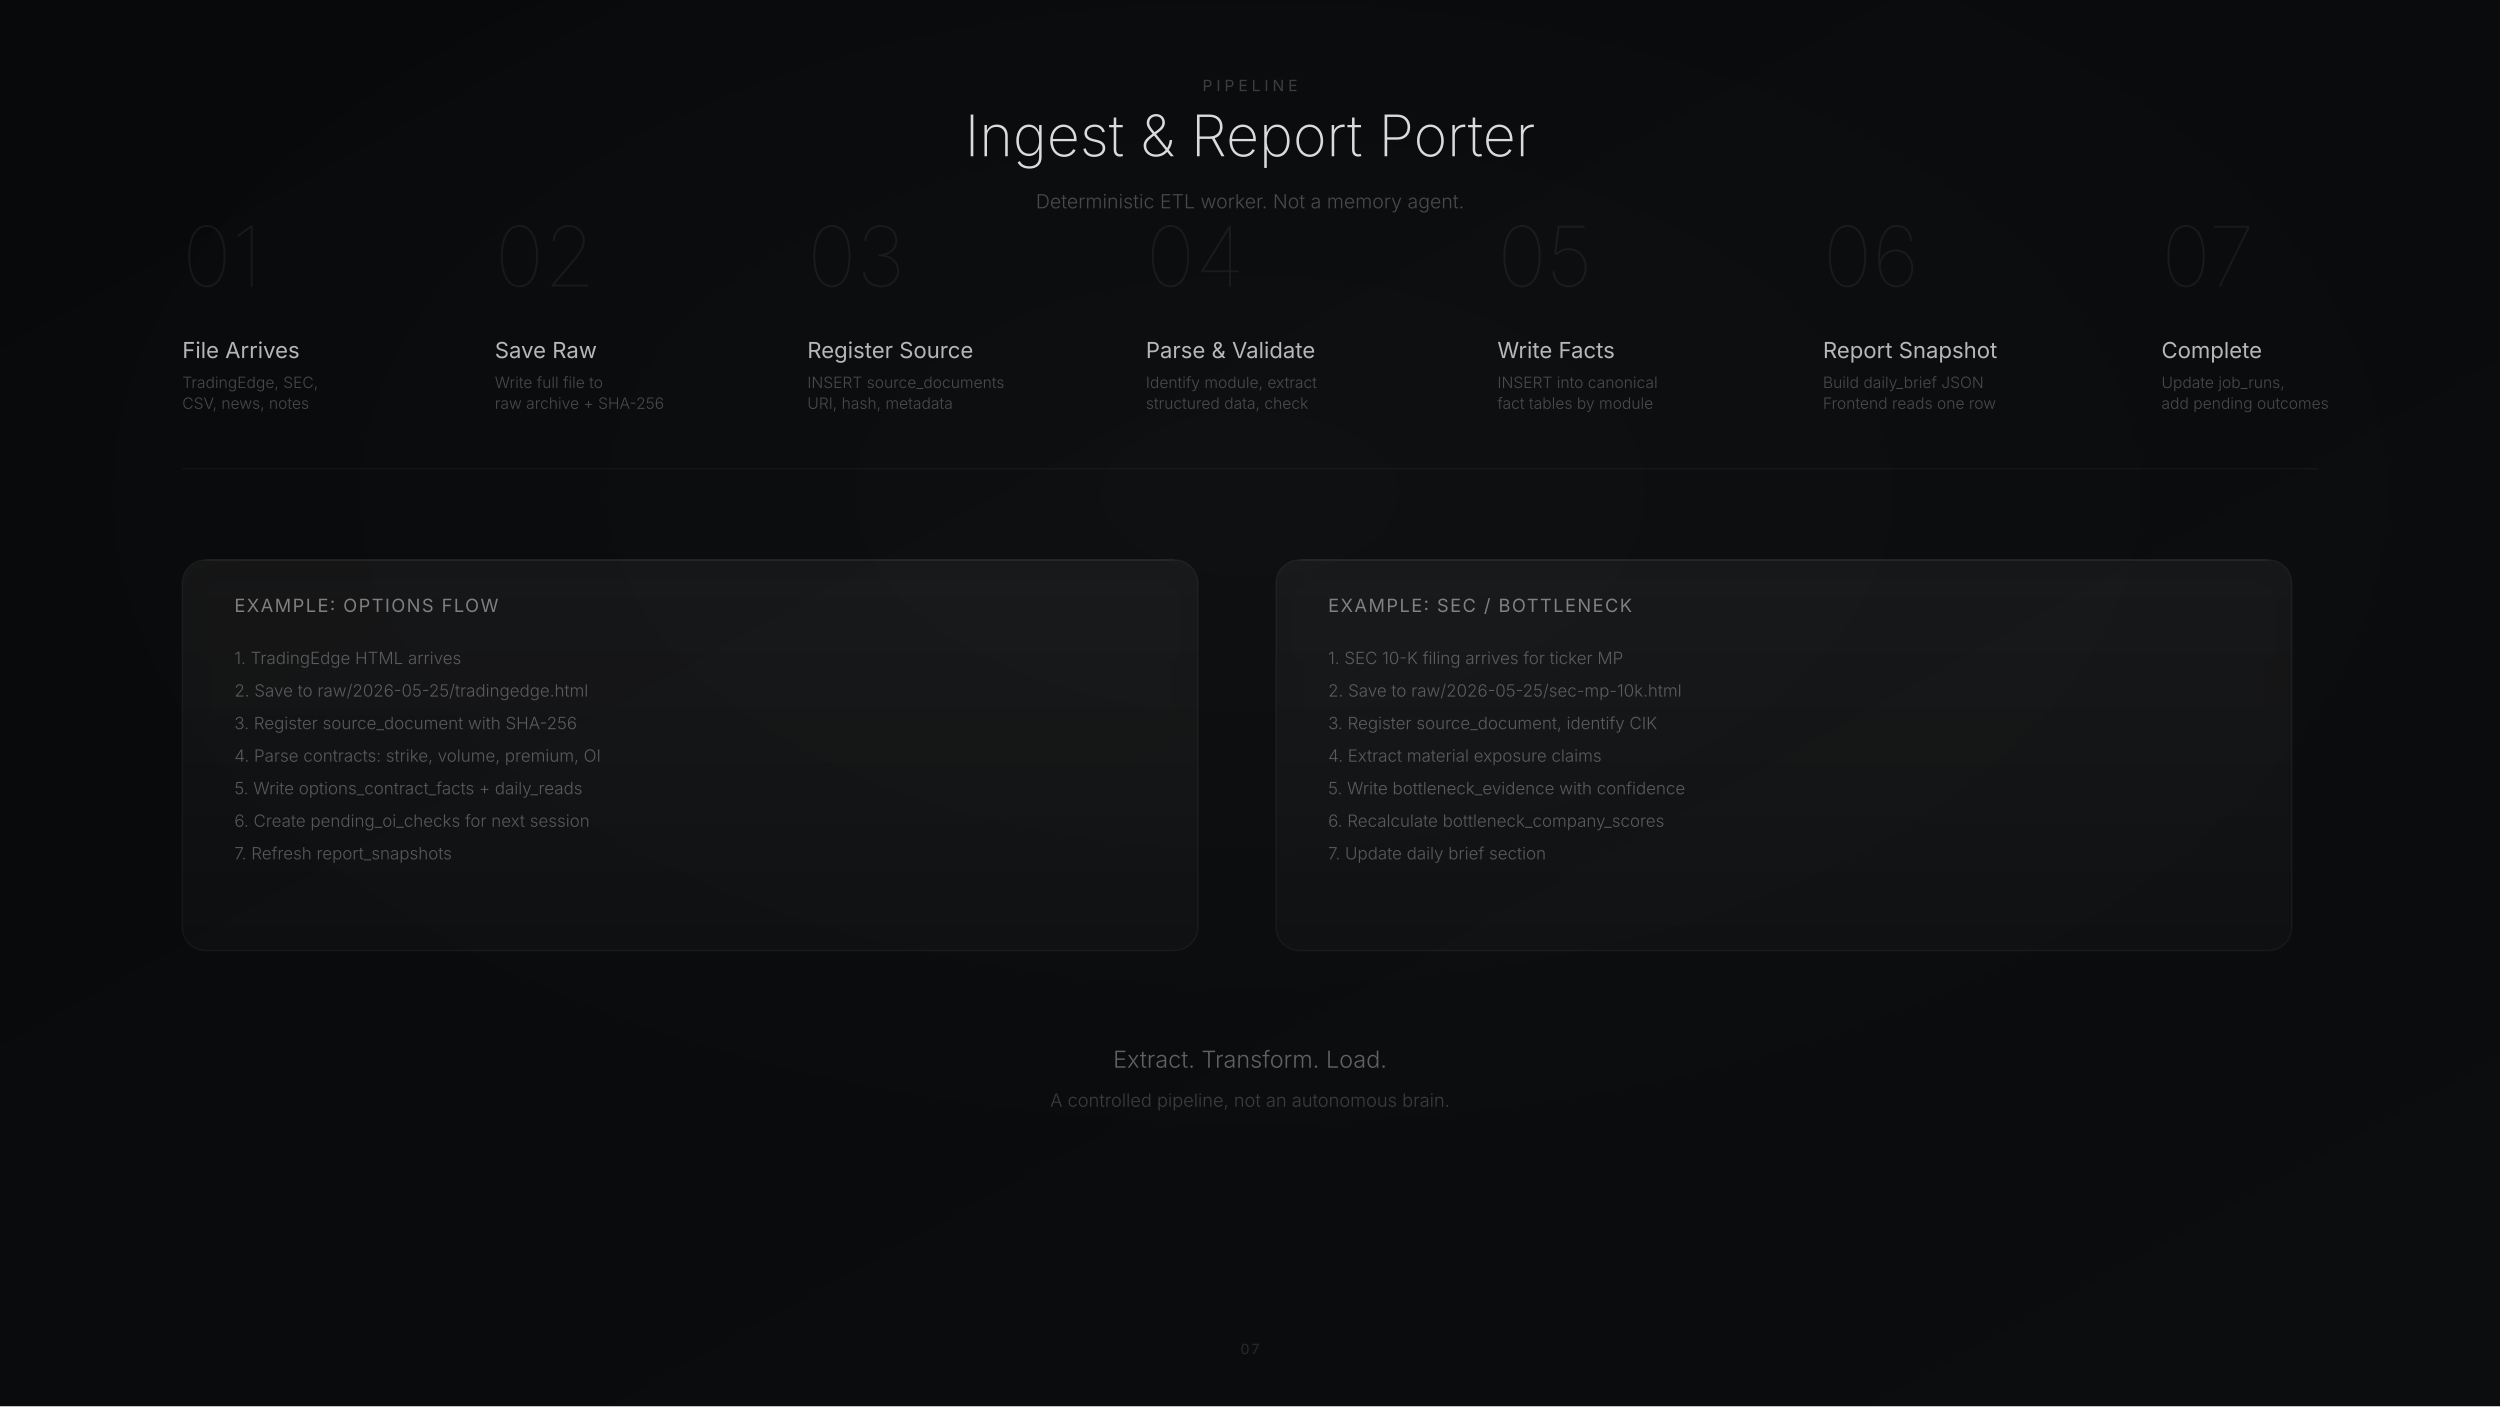
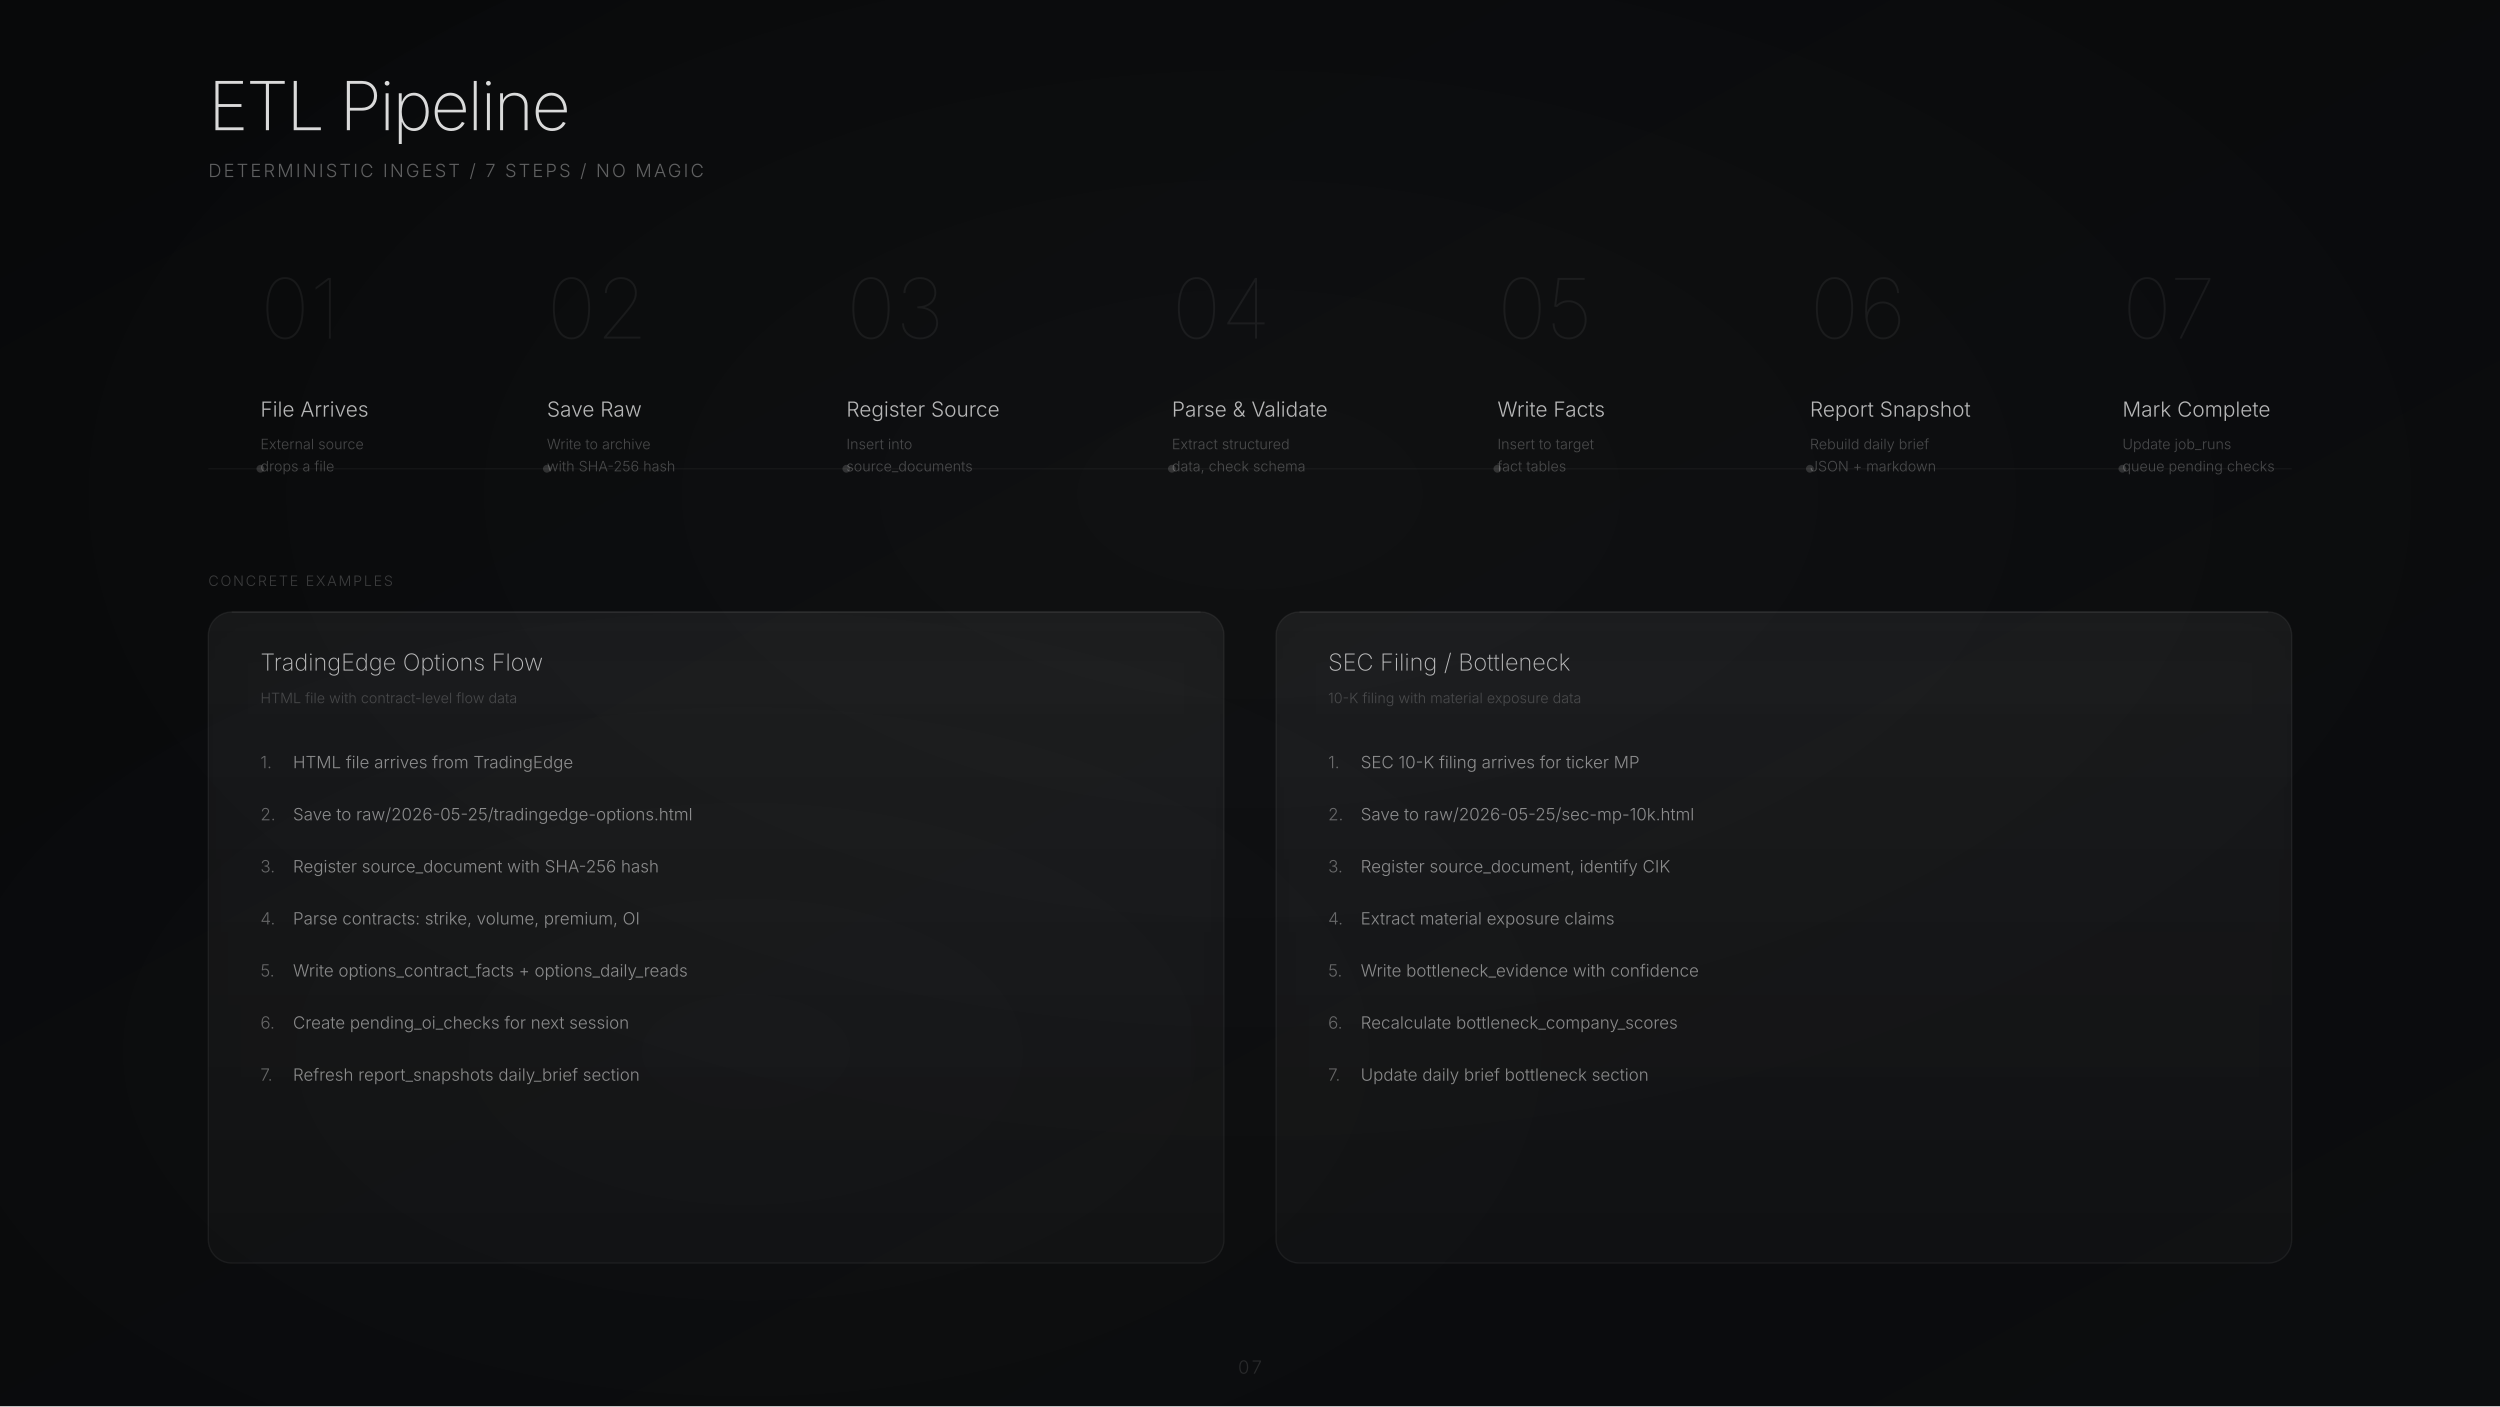
<svg xmlns="http://www.w3.org/2000/svg" viewBox="0 0 1920 1080">
  <defs>
    <linearGradient id="bg07" x1="0%" y1="0%" x2="100%" y2="100%">
      <stop offset="0%" stop-color="#08090a" />
      <stop offset="100%" stop-color="#0c0d0f" />
    </linearGradient>
-     <radialGradient id="atmo07" cx="50%" cy="35%" r="50%">
+     <radialGradient id="atmo07a" cx="50%" cy="35%" r="50%">
+       <stop offset="0%" stop-color="rgba(255,255,255,0.025)" />
+       <stop offset="100%" stop-color="rgba(255,255,255,0)" />
+     </radialGradient>
+     <radialGradient id="atmo07b" cx="30%" cy="75%" r="35%">
      <stop offset="0%" stop-color="rgba(255,255,255,0.02)" />
      <stop offset="100%" stop-color="rgba(255,255,255,0)" />
    </radialGradient>
    <linearGradient id="glass07" x1="0%" y1="0%" x2="0%" y2="100%">
-       <stop offset="0%" stop-color="rgba(255,255,255,0.04)" />
-       <stop offset="100%" stop-color="rgba(255,255,255,0.012)" />
+       <stop offset="0%" stop-color="rgba(255,255,255,0.05)" />
+       <stop offset="100%" stop-color="rgba(255,255,255,0.015)" />
    </linearGradient>
    <filter id="shadow07">
-       <feDropShadow dx="0" dy="6" stdDeviation="16" flood-color="rgba(0,0,0,0.35)" />
+       <feDropShadow dx="0" dy="8" stdDeviation="20" flood-color="rgba(0,0,0,0.4)" />
    </filter>
  </defs>
  <rect width="1920" height="1080" fill="url(#bg07)" />
-   <rect width="1920" height="1080" fill="url(#atmo07)" />
-   <text x="960" y="70" text-anchor="middle" font-family="'SF Pro Display','Inter',-apple-system,sans-serif" font-size="12" font-weight="400" fill="rgba(255,255,255,0.2)" letter-spacing="0.25em">PIPELINE</text>
-   <text x="960" y="120" text-anchor="middle" font-family="'SF Pro Display','Inter',-apple-system,sans-serif" font-size="44" font-weight="200" fill="rgba(255,255,255,0.85)">Ingest &amp; Report Porter</text>
-   <text x="960" y="160" text-anchor="middle" font-family="'SF Pro Display','Inter',-apple-system,sans-serif" font-size="15" font-weight="300" fill="rgba(255,255,255,0.25)">Deterministic ETL worker. Not a memory agent.</text>
-   <line x1="140" y1="360" x2="1780" y2="360" stroke="rgba(255,255,255,0.04)" stroke-width="1" />
-   <g transform="translate(140, 220)">
-     <text x="0" y="0" font-family="'SF Pro Display','Inter',-apple-system,sans-serif" font-size="64" font-weight="100" fill="rgba(255,255,255,0.06)">01</text>
-     <text x="0" y="55" font-family="'SF Pro Display','Inter',-apple-system,sans-serif" font-size="17" font-weight="400" fill="rgba(255,255,255,0.7)">File Arrives</text>
-     <text x="0" y="78" font-family="'SF Pro Display','Inter',-apple-system,sans-serif" font-size="12" font-weight="300" fill="rgba(255,255,255,0.25)">TradingEdge, SEC,</text>
-     <text x="0" y="94" font-family="'SF Pro Display','Inter',-apple-system,sans-serif" font-size="12" font-weight="300" fill="rgba(255,255,255,0.25)">CSV, news, notes</text>
+   <rect width="1920" height="1080" fill="url(#atmo07a)" />
+   <rect width="1920" height="1080" fill="url(#atmo07b)" />
+   <text x="160" y="100" font-family="'SF Pro Display','Inter',-apple-system,sans-serif" font-size="52" font-weight="200" fill="rgba(255,255,255,0.85)" letter-spacing="-0.03em">ETL Pipeline</text>
+   <text x="160" y="136" font-family="'SF Pro Display','Inter',-apple-system,sans-serif" font-size="14" font-weight="300" fill="rgba(255,255,255,0.35)" letter-spacing="0.12em">DETERMINISTIC INGEST  /  7 STEPS  /  NO MAGIC</text>
+   <line x1="160" y1="360" x2="1760" y2="360" stroke="rgba(255,255,255,0.04)" stroke-width="1" />
+   <text x="200" y="260" font-family="'SF Pro Display','Inter',-apple-system,sans-serif" font-size="64" font-weight="100" fill="rgba(255,255,255,0.06)">01</text>
+   <text x="200" y="320" font-family="'SF Pro Display','Inter',-apple-system,sans-serif" font-size="16" font-weight="300" fill="rgba(255,255,255,0.7)">File Arrives</text>
+   <text x="200" y="345" font-family="'SF Pro Display','Inter',-apple-system,sans-serif" font-size="11" font-weight="300" fill="rgba(255,255,255,0.25)">External source</text>
+   <text x="200" y="362" font-family="'SF Pro Display','Inter',-apple-system,sans-serif" font-size="11" font-weight="300" fill="rgba(255,255,255,0.25)">drops a file</text>
+   <circle cx="200" cy="360" r="3" fill="rgba(255,255,255,0.15)" />
+   <text x="420" y="260" font-family="'SF Pro Display','Inter',-apple-system,sans-serif" font-size="64" font-weight="100" fill="rgba(255,255,255,0.06)">02</text>
+   <text x="420" y="320" font-family="'SF Pro Display','Inter',-apple-system,sans-serif" font-size="16" font-weight="300" fill="rgba(255,255,255,0.7)">Save Raw</text>
+   <text x="420" y="345" font-family="'SF Pro Display','Inter',-apple-system,sans-serif" font-size="11" font-weight="300" fill="rgba(255,255,255,0.25)">Write to archive</text>
+   <text x="420" y="362" font-family="'SF Pro Display','Inter',-apple-system,sans-serif" font-size="11" font-weight="300" fill="rgba(255,255,255,0.25)">with SHA-256 hash</text>
+   <circle cx="420" cy="360" r="3" fill="rgba(255,255,255,0.15)" />
+   <text x="650" y="260" font-family="'SF Pro Display','Inter',-apple-system,sans-serif" font-size="64" font-weight="100" fill="rgba(255,255,255,0.06)">03</text>
+   <text x="650" y="320" font-family="'SF Pro Display','Inter',-apple-system,sans-serif" font-size="16" font-weight="300" fill="rgba(255,255,255,0.7)">Register Source</text>
+   <text x="650" y="345" font-family="'SF Pro Display','Inter',-apple-system,sans-serif" font-size="11" font-weight="300" fill="rgba(255,255,255,0.25)">Insert into</text>
+   <text x="650" y="362" font-family="'SF Pro Display','Inter',-apple-system,sans-serif" font-size="11" font-weight="300" fill="rgba(255,255,255,0.25)">source_documents</text>
+   <circle cx="650" cy="360" r="3" fill="rgba(255,255,255,0.15)" />
+   <text x="900" y="260" font-family="'SF Pro Display','Inter',-apple-system,sans-serif" font-size="64" font-weight="100" fill="rgba(255,255,255,0.06)">04</text>
+   <text x="900" y="320" font-family="'SF Pro Display','Inter',-apple-system,sans-serif" font-size="16" font-weight="300" fill="rgba(255,255,255,0.7)">Parse &amp; Validate</text>
+   <text x="900" y="345" font-family="'SF Pro Display','Inter',-apple-system,sans-serif" font-size="11" font-weight="300" fill="rgba(255,255,255,0.25)">Extract structured</text>
+   <text x="900" y="362" font-family="'SF Pro Display','Inter',-apple-system,sans-serif" font-size="11" font-weight="300" fill="rgba(255,255,255,0.25)">data, check schema</text>
+   <circle cx="900" cy="360" r="3" fill="rgba(255,255,255,0.15)" />
+   <text x="1150" y="260" font-family="'SF Pro Display','Inter',-apple-system,sans-serif" font-size="64" font-weight="100" fill="rgba(255,255,255,0.06)">05</text>
+   <text x="1150" y="320" font-family="'SF Pro Display','Inter',-apple-system,sans-serif" font-size="16" font-weight="300" fill="rgba(255,255,255,0.7)">Write Facts</text>
+   <text x="1150" y="345" font-family="'SF Pro Display','Inter',-apple-system,sans-serif" font-size="11" font-weight="300" fill="rgba(255,255,255,0.25)">Insert to target</text>
+   <text x="1150" y="362" font-family="'SF Pro Display','Inter',-apple-system,sans-serif" font-size="11" font-weight="300" fill="rgba(255,255,255,0.25)">fact tables</text>
+   <circle cx="1150" cy="360" r="3" fill="rgba(255,255,255,0.15)" />
+   <text x="1390" y="260" font-family="'SF Pro Display','Inter',-apple-system,sans-serif" font-size="64" font-weight="100" fill="rgba(255,255,255,0.06)">06</text>
+   <text x="1390" y="320" font-family="'SF Pro Display','Inter',-apple-system,sans-serif" font-size="16" font-weight="300" fill="rgba(255,255,255,0.7)">Report Snapshot</text>
+   <text x="1390" y="345" font-family="'SF Pro Display','Inter',-apple-system,sans-serif" font-size="11" font-weight="300" fill="rgba(255,255,255,0.25)">Rebuild daily brief</text>
+   <text x="1390" y="362" font-family="'SF Pro Display','Inter',-apple-system,sans-serif" font-size="11" font-weight="300" fill="rgba(255,255,255,0.25)">JSON + markdown</text>
+   <circle cx="1390" cy="360" r="3" fill="rgba(255,255,255,0.15)" />
+   <text x="1630" y="260" font-family="'SF Pro Display','Inter',-apple-system,sans-serif" font-size="64" font-weight="100" fill="rgba(255,255,255,0.06)">07</text>
+   <text x="1630" y="320" font-family="'SF Pro Display','Inter',-apple-system,sans-serif" font-size="16" font-weight="300" fill="rgba(255,255,255,0.7)">Mark Complete</text>
+   <text x="1630" y="345" font-family="'SF Pro Display','Inter',-apple-system,sans-serif" font-size="11" font-weight="300" fill="rgba(255,255,255,0.25)">Update job_runs</text>
+   <text x="1630" y="362" font-family="'SF Pro Display','Inter',-apple-system,sans-serif" font-size="11" font-weight="300" fill="rgba(255,255,255,0.25)">queue pending checks</text>
+   <circle cx="1630" cy="360" r="3" fill="rgba(255,255,255,0.15)" />
+   <text x="160" y="450" font-family="'SF Pro Display','Inter',-apple-system,sans-serif" font-size="11" font-weight="300" fill="rgba(255,255,255,0.2)" letter-spacing="0.12em">CONCRETE EXAMPLES</text>
+   <g filter="url(#shadow07)">
+     <rect x="160" y="470" width="780" height="500" rx="18" fill="url(#glass07)" stroke="rgba(255,255,255,0.06)" stroke-width="1" />
  </g>
-   <g transform="translate(380, 220)">
-     <text x="0" y="0" font-family="'SF Pro Display','Inter',-apple-system,sans-serif" font-size="64" font-weight="100" fill="rgba(255,255,255,0.06)">02</text>
-     <text x="0" y="55" font-family="'SF Pro Display','Inter',-apple-system,sans-serif" font-size="17" font-weight="400" fill="rgba(255,255,255,0.7)">Save Raw</text>
-     <text x="0" y="78" font-family="'SF Pro Display','Inter',-apple-system,sans-serif" font-size="12" font-weight="300" fill="rgba(255,255,255,0.25)">Write full file to</text>
-     <text x="0" y="94" font-family="'SF Pro Display','Inter',-apple-system,sans-serif" font-size="12" font-weight="300" fill="rgba(255,255,255,0.25)">raw archive + SHA-256</text>
+   <line x1="178" y1="470" x2="922" y2="470" stroke="rgba(255,255,255,0.07)" stroke-width="1" />
+   <text x="200" y="515" font-family="'SF Pro Display','Inter',-apple-system,sans-serif" font-size="18" font-weight="200" fill="rgba(255,255,255,0.7)">TradingEdge Options Flow</text>
+   <text x="200" y="540" font-family="'SF Pro Display','Inter',-apple-system,sans-serif" font-size="11" font-weight="300" fill="rgba(255,255,255,0.2)">HTML file with contract-level flow data</text>
+   <text x="200" y="590" font-family="'SF Pro Display','Inter',-apple-system,sans-serif" font-size="13" font-weight="300" fill="rgba(255,255,255,0.35)">1.</text>
+   <text x="225" y="590" font-family="'SF Pro Display','Inter',-apple-system,sans-serif" font-size="13" font-weight="300" fill="rgba(255,255,255,0.5)">HTML file arrives from TradingEdge</text>
+   <text x="200" y="630" font-family="'SF Pro Display','Inter',-apple-system,sans-serif" font-size="13" font-weight="300" fill="rgba(255,255,255,0.35)">2.</text>
+   <text x="225" y="630" font-family="'SF Pro Display','Inter',-apple-system,sans-serif" font-size="13" font-weight="300" fill="rgba(255,255,255,0.5)">Save to raw/2026-05-25/tradingedge-options.html</text>
+   <text x="200" y="670" font-family="'SF Pro Display','Inter',-apple-system,sans-serif" font-size="13" font-weight="300" fill="rgba(255,255,255,0.35)">3.</text>
+   <text x="225" y="670" font-family="'SF Pro Display','Inter',-apple-system,sans-serif" font-size="13" font-weight="300" fill="rgba(255,255,255,0.5)">Register source_document with SHA-256 hash</text>
+   <text x="200" y="710" font-family="'SF Pro Display','Inter',-apple-system,sans-serif" font-size="13" font-weight="300" fill="rgba(255,255,255,0.35)">4.</text>
+   <text x="225" y="710" font-family="'SF Pro Display','Inter',-apple-system,sans-serif" font-size="13" font-weight="300" fill="rgba(255,255,255,0.5)">Parse contracts: strike, volume, premium, OI</text>
+   <text x="200" y="750" font-family="'SF Pro Display','Inter',-apple-system,sans-serif" font-size="13" font-weight="300" fill="rgba(255,255,255,0.35)">5.</text>
+   <text x="225" y="750" font-family="'SF Pro Display','Inter',-apple-system,sans-serif" font-size="13" font-weight="300" fill="rgba(255,255,255,0.5)">Write options_contract_facts + options_daily_reads</text>
+   <text x="200" y="790" font-family="'SF Pro Display','Inter',-apple-system,sans-serif" font-size="13" font-weight="300" fill="rgba(255,255,255,0.35)">6.</text>
+   <text x="225" y="790" font-family="'SF Pro Display','Inter',-apple-system,sans-serif" font-size="13" font-weight="300" fill="rgba(255,255,255,0.5)">Create pending_oi_checks for next session</text>
+   <text x="200" y="830" font-family="'SF Pro Display','Inter',-apple-system,sans-serif" font-size="13" font-weight="300" fill="rgba(255,255,255,0.35)">7.</text>
+   <text x="225" y="830" font-family="'SF Pro Display','Inter',-apple-system,sans-serif" font-size="13" font-weight="300" fill="rgba(255,255,255,0.5)">Refresh report_snapshots daily_brief section</text>
+   <g filter="url(#shadow07)">
+     <rect x="980" y="470" width="780" height="500" rx="18" fill="url(#glass07)" stroke="rgba(255,255,255,0.06)" stroke-width="1" />
  </g>
-   <g transform="translate(620, 220)">
-     <text x="0" y="0" font-family="'SF Pro Display','Inter',-apple-system,sans-serif" font-size="64" font-weight="100" fill="rgba(255,255,255,0.06)">03</text>
-     <text x="0" y="55" font-family="'SF Pro Display','Inter',-apple-system,sans-serif" font-size="17" font-weight="400" fill="rgba(255,255,255,0.7)">Register Source</text>
-     <text x="0" y="78" font-family="'SF Pro Display','Inter',-apple-system,sans-serif" font-size="12" font-weight="300" fill="rgba(255,255,255,0.25)">INSERT source_documents</text>
-     <text x="0" y="94" font-family="'SF Pro Display','Inter',-apple-system,sans-serif" font-size="12" font-weight="300" fill="rgba(255,255,255,0.25)">URI, hash, metadata</text>
-   </g>
-   <g transform="translate(880, 220)">
-     <text x="0" y="0" font-family="'SF Pro Display','Inter',-apple-system,sans-serif" font-size="64" font-weight="100" fill="rgba(255,255,255,0.06)">04</text>
-     <text x="0" y="55" font-family="'SF Pro Display','Inter',-apple-system,sans-serif" font-size="17" font-weight="400" fill="rgba(255,255,255,0.7)">Parse &amp; Validate</text>
-     <text x="0" y="78" font-family="'SF Pro Display','Inter',-apple-system,sans-serif" font-size="12" font-weight="300" fill="rgba(255,255,255,0.25)">Identify module, extract</text>
-     <text x="0" y="94" font-family="'SF Pro Display','Inter',-apple-system,sans-serif" font-size="12" font-weight="300" fill="rgba(255,255,255,0.25)">structured data, check</text>
-   </g>
-   <g transform="translate(1150, 220)">
-     <text x="0" y="0" font-family="'SF Pro Display','Inter',-apple-system,sans-serif" font-size="64" font-weight="100" fill="rgba(255,255,255,0.06)">05</text>
-     <text x="0" y="55" font-family="'SF Pro Display','Inter',-apple-system,sans-serif" font-size="17" font-weight="400" fill="rgba(255,255,255,0.7)">Write Facts</text>
-     <text x="0" y="78" font-family="'SF Pro Display','Inter',-apple-system,sans-serif" font-size="12" font-weight="300" fill="rgba(255,255,255,0.25)">INSERT into canonical</text>
-     <text x="0" y="94" font-family="'SF Pro Display','Inter',-apple-system,sans-serif" font-size="12" font-weight="300" fill="rgba(255,255,255,0.25)">fact tables by module</text>
-   </g>
-   <g transform="translate(1400, 220)">
-     <text x="0" y="0" font-family="'SF Pro Display','Inter',-apple-system,sans-serif" font-size="64" font-weight="100" fill="rgba(255,255,255,0.06)">06</text>
-     <text x="0" y="55" font-family="'SF Pro Display','Inter',-apple-system,sans-serif" font-size="17" font-weight="400" fill="rgba(255,255,255,0.7)">Report Snapshot</text>
-     <text x="0" y="78" font-family="'SF Pro Display','Inter',-apple-system,sans-serif" font-size="12" font-weight="300" fill="rgba(255,255,255,0.25)">Build daily_brief JSON</text>
-     <text x="0" y="94" font-family="'SF Pro Display','Inter',-apple-system,sans-serif" font-size="12" font-weight="300" fill="rgba(255,255,255,0.25)">Frontend reads one row</text>
-   </g>
-   <g transform="translate(1660, 220)">
-     <text x="0" y="0" font-family="'SF Pro Display','Inter',-apple-system,sans-serif" font-size="64" font-weight="100" fill="rgba(255,255,255,0.06)">07</text>
-     <text x="0" y="55" font-family="'SF Pro Display','Inter',-apple-system,sans-serif" font-size="17" font-weight="400" fill="rgba(255,255,255,0.7)">Complete</text>
-     <text x="0" y="78" font-family="'SF Pro Display','Inter',-apple-system,sans-serif" font-size="12" font-weight="300" fill="rgba(255,255,255,0.25)">Update job_runs,</text>
-     <text x="0" y="94" font-family="'SF Pro Display','Inter',-apple-system,sans-serif" font-size="12" font-weight="300" fill="rgba(255,255,255,0.25)">add pending outcomes</text>
-   </g>
-   <g filter="url(#shadow07)">
-     <rect x="140" y="430" width="780" height="300" rx="18" fill="url(#glass07)" stroke="rgba(255,255,255,0.05)" stroke-width="1" />
-     <line x1="158" y1="430" x2="902" y2="430" stroke="rgba(255,255,255,0.06)" stroke-width="1" />
-   </g>
-   <text x="180" y="470" font-family="'SF Pro Display','Inter',-apple-system,sans-serif" font-size="14" font-weight="400" fill="rgba(255,255,255,0.45)" letter-spacing="0.08em">EXAMPLE: OPTIONS FLOW</text>
-   <text x="180" y="510" font-family="'SF Pro Display','Inter',-apple-system,sans-serif" font-size="13" font-weight="300" fill="rgba(255,255,255,0.3)">1. TradingEdge HTML arrives</text>
-   <text x="180" y="535" font-family="'SF Pro Display','Inter',-apple-system,sans-serif" font-size="13" font-weight="300" fill="rgba(255,255,255,0.3)">2. Save to raw/2026-05-25/tradingedge.html</text>
-   <text x="180" y="560" font-family="'SF Pro Display','Inter',-apple-system,sans-serif" font-size="13" font-weight="300" fill="rgba(255,255,255,0.3)">3. Register source_document with SHA-256</text>
-   <text x="180" y="585" font-family="'SF Pro Display','Inter',-apple-system,sans-serif" font-size="13" font-weight="300" fill="rgba(255,255,255,0.3)">4. Parse contracts: strike, volume, premium, OI</text>
-   <text x="180" y="610" font-family="'SF Pro Display','Inter',-apple-system,sans-serif" font-size="13" font-weight="300" fill="rgba(255,255,255,0.3)">5. Write options_contract_facts + daily_reads</text>
-   <text x="180" y="635" font-family="'SF Pro Display','Inter',-apple-system,sans-serif" font-size="13" font-weight="300" fill="rgba(255,255,255,0.3)">6. Create pending_oi_checks for next session</text>
-   <text x="180" y="660" font-family="'SF Pro Display','Inter',-apple-system,sans-serif" font-size="13" font-weight="300" fill="rgba(255,255,255,0.3)">7. Refresh report_snapshots</text>
-   <g filter="url(#shadow07)">
-     <rect x="980" y="430" width="780" height="300" rx="18" fill="url(#glass07)" stroke="rgba(255,255,255,0.05)" stroke-width="1" />
-     <line x1="998" y1="430" x2="1742" y2="430" stroke="rgba(255,255,255,0.06)" stroke-width="1" />
-   </g>
-   <text x="1020" y="470" font-family="'SF Pro Display','Inter',-apple-system,sans-serif" font-size="14" font-weight="400" fill="rgba(255,255,255,0.45)" letter-spacing="0.08em">EXAMPLE: SEC / BOTTLENECK</text>
-   <text x="1020" y="510" font-family="'SF Pro Display','Inter',-apple-system,sans-serif" font-size="13" font-weight="300" fill="rgba(255,255,255,0.3)">1. SEC 10-K filing arrives for ticker MP</text>
-   <text x="1020" y="535" font-family="'SF Pro Display','Inter',-apple-system,sans-serif" font-size="13" font-weight="300" fill="rgba(255,255,255,0.3)">2. Save to raw/2026-05-25/sec-mp-10k.html</text>
-   <text x="1020" y="560" font-family="'SF Pro Display','Inter',-apple-system,sans-serif" font-size="13" font-weight="300" fill="rgba(255,255,255,0.3)">3. Register source_document, identify CIK</text>
-   <text x="1020" y="585" font-family="'SF Pro Display','Inter',-apple-system,sans-serif" font-size="13" font-weight="300" fill="rgba(255,255,255,0.3)">4. Extract material exposure claims</text>
-   <text x="1020" y="610" font-family="'SF Pro Display','Inter',-apple-system,sans-serif" font-size="13" font-weight="300" fill="rgba(255,255,255,0.3)">5. Write bottleneck_evidence with confidence</text>
-   <text x="1020" y="635" font-family="'SF Pro Display','Inter',-apple-system,sans-serif" font-size="13" font-weight="300" fill="rgba(255,255,255,0.3)">6. Recalculate bottleneck_company_scores</text>
-   <text x="1020" y="660" font-family="'SF Pro Display','Inter',-apple-system,sans-serif" font-size="13" font-weight="300" fill="rgba(255,255,255,0.3)">7. Update daily brief section</text>
-   <text x="960" y="820" text-anchor="middle" font-family="'SF Pro Display','Inter',-apple-system,sans-serif" font-size="18" font-weight="300" fill="rgba(255,255,255,0.35)">Extract. Transform. Load.</text>
-   <text x="960" y="850" text-anchor="middle" font-family="'SF Pro Display','Inter',-apple-system,sans-serif" font-size="14" font-weight="300" fill="rgba(255,255,255,0.2)">A controlled pipeline, not an autonomous brain.</text>
-   <text x="960" y="1040" text-anchor="middle" font-family="'SF Pro Display','Inter',-apple-system,sans-serif" font-size="11" font-weight="400" fill="rgba(255,255,255,0.12)" letter-spacing="0.15em">07</text>
+   <line x1="998" y1="470" x2="1742" y2="470" stroke="rgba(255,255,255,0.07)" stroke-width="1" />
+   <text x="1020" y="515" font-family="'SF Pro Display','Inter',-apple-system,sans-serif" font-size="18" font-weight="200" fill="rgba(255,255,255,0.7)">SEC Filing / Bottleneck</text>
+   <text x="1020" y="540" font-family="'SF Pro Display','Inter',-apple-system,sans-serif" font-size="11" font-weight="300" fill="rgba(255,255,255,0.2)">10-K filing with material exposure data</text>
+   <text x="1020" y="590" font-family="'SF Pro Display','Inter',-apple-system,sans-serif" font-size="13" font-weight="300" fill="rgba(255,255,255,0.35)">1.</text>
+   <text x="1045" y="590" font-family="'SF Pro Display','Inter',-apple-system,sans-serif" font-size="13" font-weight="300" fill="rgba(255,255,255,0.5)">SEC 10-K filing arrives for ticker MP</text>
+   <text x="1020" y="630" font-family="'SF Pro Display','Inter',-apple-system,sans-serif" font-size="13" font-weight="300" fill="rgba(255,255,255,0.35)">2.</text>
+   <text x="1045" y="630" font-family="'SF Pro Display','Inter',-apple-system,sans-serif" font-size="13" font-weight="300" fill="rgba(255,255,255,0.5)">Save to raw/2026-05-25/sec-mp-10k.html</text>
+   <text x="1020" y="670" font-family="'SF Pro Display','Inter',-apple-system,sans-serif" font-size="13" font-weight="300" fill="rgba(255,255,255,0.35)">3.</text>
+   <text x="1045" y="670" font-family="'SF Pro Display','Inter',-apple-system,sans-serif" font-size="13" font-weight="300" fill="rgba(255,255,255,0.5)">Register source_document, identify CIK</text>
+   <text x="1020" y="710" font-family="'SF Pro Display','Inter',-apple-system,sans-serif" font-size="13" font-weight="300" fill="rgba(255,255,255,0.35)">4.</text>
+   <text x="1045" y="710" font-family="'SF Pro Display','Inter',-apple-system,sans-serif" font-size="13" font-weight="300" fill="rgba(255,255,255,0.5)">Extract material exposure claims</text>
+   <text x="1020" y="750" font-family="'SF Pro Display','Inter',-apple-system,sans-serif" font-size="13" font-weight="300" fill="rgba(255,255,255,0.35)">5.</text>
+   <text x="1045" y="750" font-family="'SF Pro Display','Inter',-apple-system,sans-serif" font-size="13" font-weight="300" fill="rgba(255,255,255,0.5)">Write bottleneck_evidence with confidence</text>
+   <text x="1020" y="790" font-family="'SF Pro Display','Inter',-apple-system,sans-serif" font-size="13" font-weight="300" fill="rgba(255,255,255,0.35)">6.</text>
+   <text x="1045" y="790" font-family="'SF Pro Display','Inter',-apple-system,sans-serif" font-size="13" font-weight="300" fill="rgba(255,255,255,0.5)">Recalculate bottleneck_company_scores</text>
+   <text x="1020" y="830" font-family="'SF Pro Display','Inter',-apple-system,sans-serif" font-size="13" font-weight="300" fill="rgba(255,255,255,0.35)">7.</text>
+   <text x="1045" y="830" font-family="'SF Pro Display','Inter',-apple-system,sans-serif" font-size="13" font-weight="300" fill="rgba(255,255,255,0.5)">Update daily brief bottleneck section</text>
+   <text x="960" y="1055" font-family="'SF Pro Display','Inter',-apple-system,sans-serif" font-size="14" font-weight="300" fill="rgba(255,255,255,0.12)" letter-spacing="0.15em" text-anchor="middle">07</text>
</svg>
